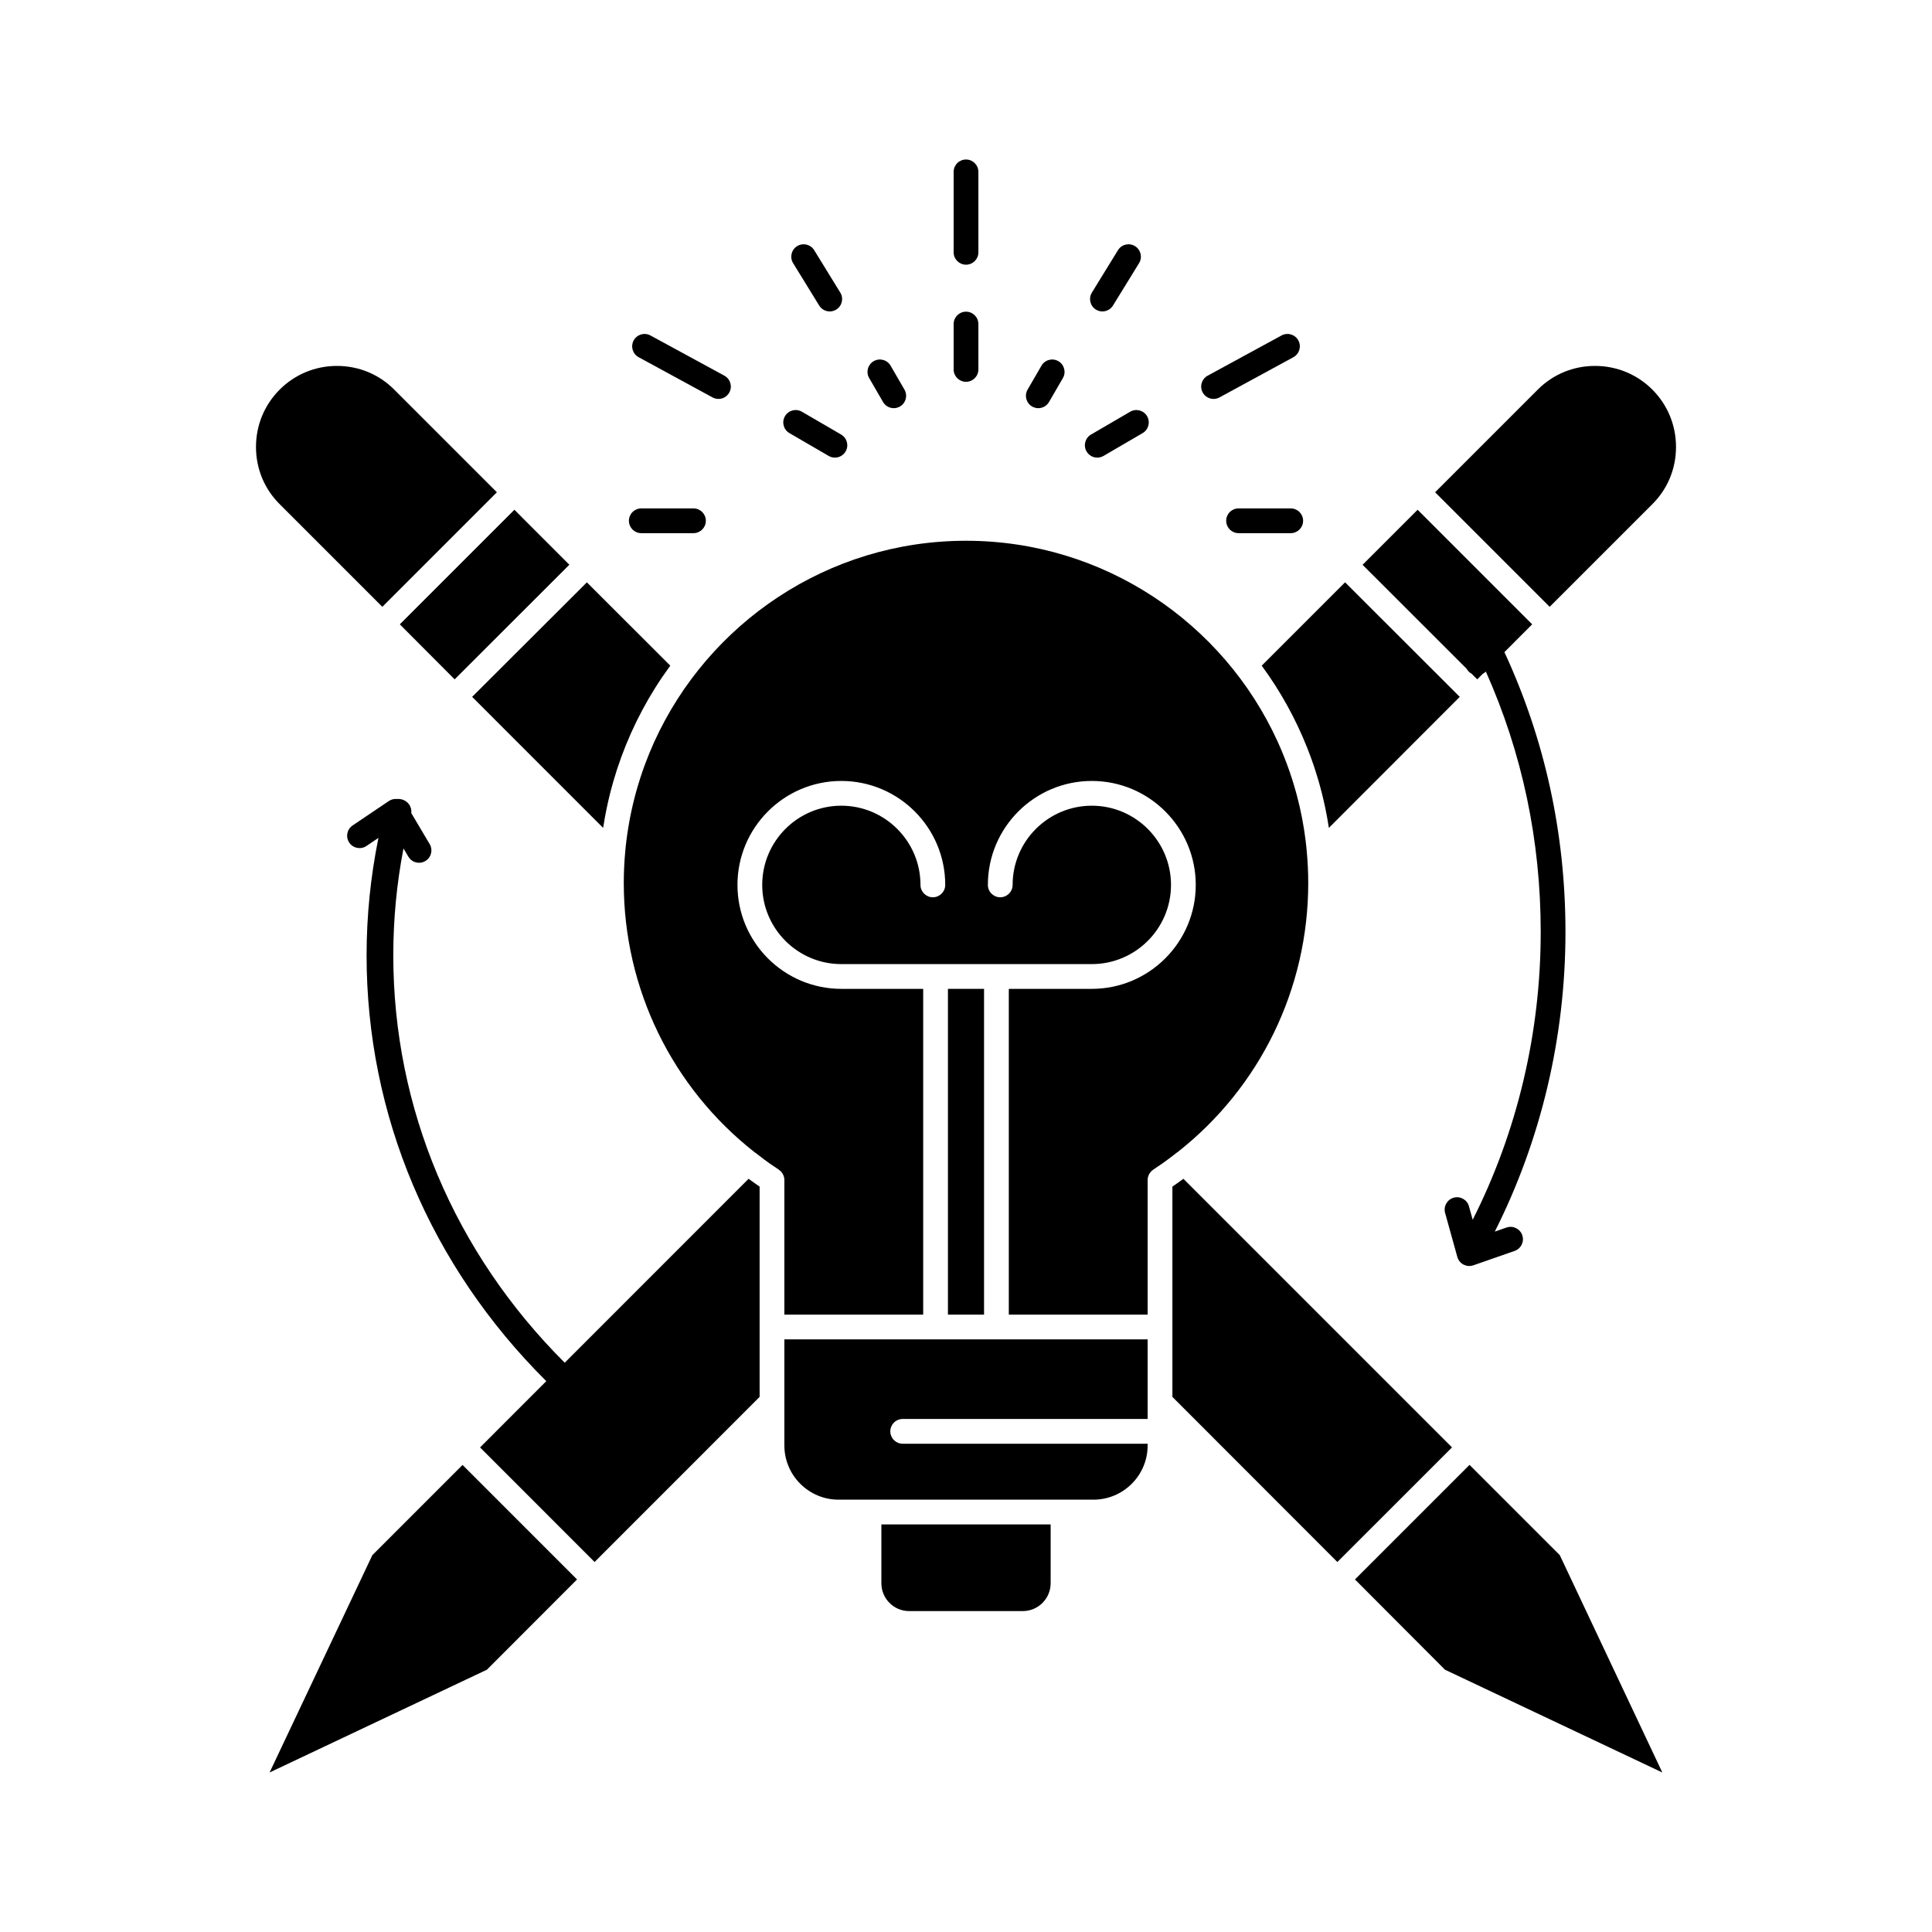
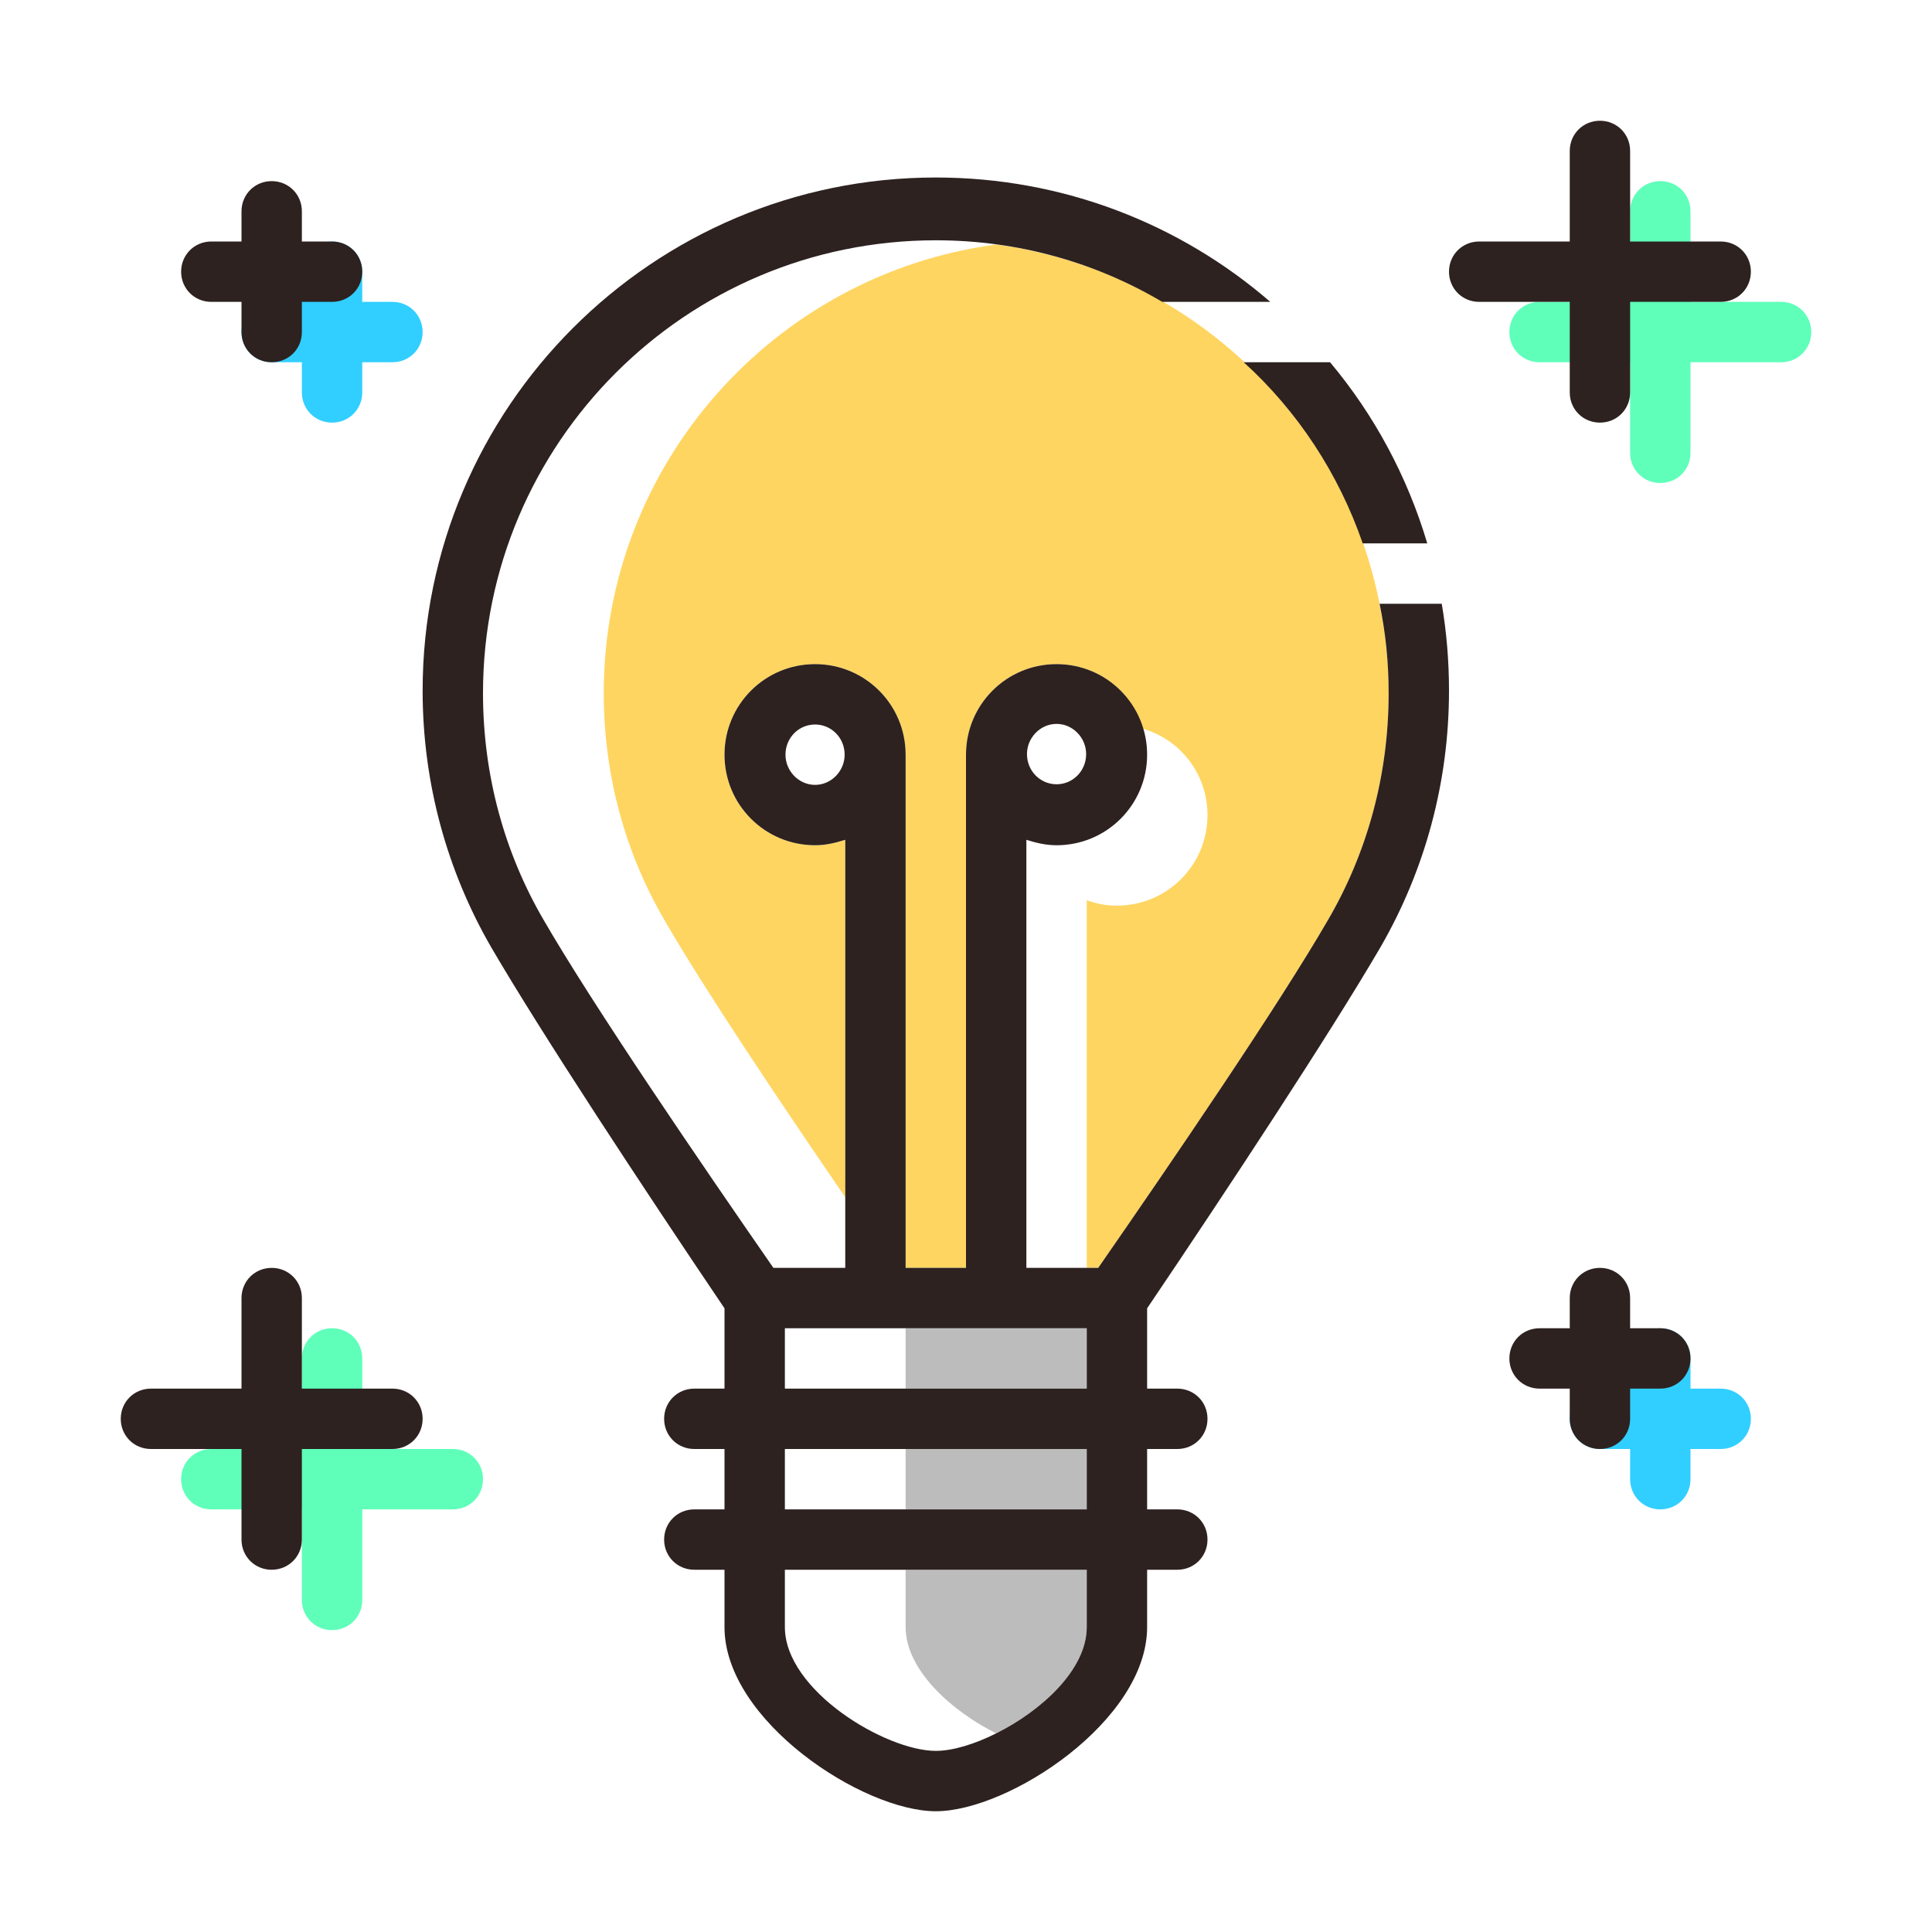
- <svg xmlns="http://www.w3.org/2000/svg" fill="#000000" width="800px" height="800px" viewBox="0 0 512 512" version="1.1" xml:space="preserve">
-   <g id="A_-_110_x2C__success_x2C__bulb_x2C__light_x2C__focus_x2C_">
-     <g>
-       <path d="M198.385,312.389l-48.729,48.745c-29.31-29.247-45.43-67.488-45.43-107.957c0-9.541,0.908-19.035,2.699-28.332    l1.303,2.193c0.613,1.032,1.704,1.606,2.823,1.606c0.569,0,1.146-0.148,1.671-0.46c1.558-0.925,2.07-2.938,1.146-4.495    l-4.871-8.201c0.213-1.669-0.895-3.266-2.651-3.676c-0.392-0.092-0.783-0.102-1.164-0.069c-0.747-0.066-1.498,0.109-2.125,0.532    l-9.614,6.481c-1.502,1.012-1.898,3.051-0.887,4.553c1.013,1.502,3.052,1.899,4.554,0.887l3.183-2.146    c-2.076,10.203-3.144,20.637-3.144,31.128c0,42.322,16.902,82.307,47.623,112.843l-17.555,17.563l30.356,30.359l43.734-43.755    V351.67v-37.198c-0.681-0.463-1.369-0.952-2.061-1.455C198.958,312.809,198.67,312.6,198.385,312.389z" />
-       <path d="M233.573,419.574c0,4.068,3.292,7.378,7.339,7.378h30.142c4.069,0,7.378-3.31,7.378-7.378v-15.586h-44.859V419.574z" />
-       <rect height="86.333" width="9.57" x="251.214" y="262.057" />
-       <path d="M207.867,371.545v11.521c0,7.919,6.443,14.362,14.362,14.362h8.064h51.418h8.066c7.918,0,14.36-6.443,14.36-14.362v-0.465    h-64.915c-1.812,0-3.28-1.468-3.28-3.28c0-1.811,1.469-3.279,3.28-3.279h64.915v-4.497v-16.596h-96.271V371.545z" />
-       <path d="M101.321,160.812l15.179-15.177l15.182-15.181l-27.208-27.208c-4.034-4.048-9.418-6.274-15.166-6.274    c-5.75,0-11.144,2.228-15.19,6.274c-4.06,4.06-6.29,9.475-6.279,15.25c0.011,5.738,2.238,11.101,6.27,15.103L101.321,160.812z" />
-       <polygon points="98.679,412.13 71.443,469.724 129.04,442.488 152.923,418.568 122.579,388.221   " />
-       <polygon points="120.484,180.035 150.888,149.662 136.321,135.092 105.955,165.454   " />
-       <path d="M159.837,219.398c0.112-0.74,0.24-1.475,0.369-2.21c0.022-0.13,0.042-0.261,0.065-0.391    c0.092-0.513,0.195-1.024,0.295-1.536c0.071-0.363,0.14-0.728,0.216-1.09c0.105-0.506,0.217-1.01,0.331-1.514    c0.08-0.354,0.16-0.708,0.244-1.061c0.123-0.519,0.249-1.036,0.38-1.552c0.078-0.308,0.16-0.614,0.241-0.921    c0.148-0.56,0.296-1.12,0.455-1.676c0.028-0.099,0.059-0.197,0.087-0.296c0.628-2.185,1.333-4.346,2.113-6.48    c0.013-0.036,0.025-0.071,0.039-0.107c3.141-8.568,7.483-16.698,12.961-24.158l-22.105-22.079l-30.407,30.349L159.837,219.398z" />
-       <path d="M410.678,160.812l27.209-27.205c4.037-4.009,6.263-9.374,6.273-15.111c0.012-5.775-2.218-11.19-6.273-15.251    c-4.049-4.045-9.444-6.273-15.195-6.273c-5.749,0-11.133,2.226-15.162,6.27l-27.209,27.212l15.181,15.181L410.678,160.812z" />
-       <polygon points="389.438,388.209 359.075,418.569 382.928,442.488 440.535,469.729 413.359,412.129   " />
-       <path d="M388.68,177.234c0.134,0.239,0.287,0.469,0.479,0.675c0.247,0.266,0.528,0.464,0.825,0.627l1.501,1.5l1.476-1.478    c0.287-0.154,0.562-0.338,0.805-0.586c9.651,21.607,14.54,44.799,14.54,69.01c0,26.731-6.225,52.925-18.026,76.267l-0.99-3.565    c-0.484-1.745-2.295-2.769-4.039-2.283c-1.744,0.484-2.768,2.293-2.283,4.038l3.24,11.666c0.243,0.874,0.836,1.608,1.64,2.029    c0.063,0.031,0.13,0.044,0.192,0.072c0.161,0.075,0.322,0.137,0.488,0.184c0.055,0.015,0.11,0.023,0.167,0.036    c0.222,0.05,0.446,0.081,0.67,0.081c0.159,0,0.316-0.015,0.472-0.039c0.083-0.013,0.165-0.032,0.248-0.051    c0.055-0.013,0.109-0.025,0.164-0.042c0.066-0.019,0.134-0.028,0.199-0.051l10.945-3.818c1.711-0.597,2.613-2.467,2.018-4.177    c-0.598-1.71-2.468-2.615-4.178-2.017l-3.1,1.081c12.264-24.314,18.732-51.585,18.732-79.411c0-26.068-5.452-51.001-16.178-74.162    l7.354-7.369l-30.357-30.36l-14.588,14.586l2.6,2.597L388.68,177.234z" />
-       <path d="M312.105,305.3c21.793-17.142,34.592-43.243,34.592-71.296c0-2.823-0.136-5.614-0.391-8.373    c-0.041-0.468-0.088-0.935-0.137-1.401c-0.049-0.457-0.101-0.914-0.157-1.369c-0.087-0.695-0.18-1.388-0.282-2.079    c-0.059-0.407-0.123-0.814-0.187-1.219c-0.117-0.717-0.239-1.434-0.372-2.147c-0.063-0.348-0.131-0.694-0.199-1.041    c-0.145-0.729-0.299-1.457-0.461-2.181c-0.051-0.231-0.1-0.464-0.152-0.694c-0.199-0.864-0.417-1.723-0.643-2.578    c-0.091-0.351-0.188-0.699-0.283-1.048c-0.17-0.616-0.348-1.229-0.531-1.84c-0.104-0.348-0.205-0.695-0.313-1.042    c-0.24-0.769-0.492-1.533-0.754-2.295c-0.152-0.446-0.31-0.89-0.471-1.333c-0.146-0.411-0.3-0.82-0.453-1.229    c-0.395-1.047-0.805-2.085-1.236-3.114c-0.042-0.102-0.082-0.205-0.126-0.308c-0.258-0.607-0.523-1.21-0.794-1.811    c-0.064-0.143-0.129-0.284-0.192-0.426c-14.302-31.335-45.931-53.168-82.564-53.168c-36.7,0-68.378,21.914-82.639,53.344    c-0.017,0.038-0.034,0.074-0.051,0.111c-0.828,1.832-1.593,3.696-2.3,5.59c-0.106,0.287-0.213,0.572-0.317,0.859    c-0.191,0.528-0.38,1.058-0.561,1.59c-0.156,0.456-0.303,0.914-0.451,1.373c-0.227,0.702-0.445,1.408-0.655,2.117    c-0.142,0.48-0.282,0.959-0.415,1.44c-0.121,0.433-0.239,0.867-0.353,1.302c-0.172,0.657-0.335,1.317-0.493,1.979    c-0.117,0.49-0.228,0.982-0.336,1.477c-0.131,0.593-0.257,1.187-0.375,1.782c-0.082,0.412-0.162,0.824-0.238,1.237    c-0.113,0.61-0.217,1.222-0.317,1.834c-0.091,0.559-0.177,1.12-0.258,1.683c-0.086,0.599-0.169,1.199-0.244,1.8    c-0.059,0.474-0.112,0.95-0.164,1.427c-0.049,0.459-0.093,0.921-0.135,1.383c-0.254,2.756-0.39,5.546-0.39,8.367    c0,28.067,12.813,54.181,34.625,71.322c0.069,0.046,0.142,0.083,0.208,0.135c0.85,0.675,1.674,1.3,2.489,1.901    c0.416,0.303,0.828,0.608,1.25,0.904c0.073,0.052,0.146,0.102,0.218,0.153c0.753,0.525,1.513,1.042,2.285,1.547    c0.132,0.086,0.238,0.198,0.354,0.301c0.086,0.075,0.185,0.139,0.262,0.223c0.112,0.121,0.195,0.263,0.287,0.399    c0.059,0.087,0.133,0.165,0.183,0.256c0.085,0.158,0.137,0.33,0.196,0.5c0.03,0.086,0.076,0.164,0.099,0.253    c0.067,0.262,0.103,0.534,0.103,0.813v35.679h36.788v-86.333h-21.704c-15.171,0-27.514-12.359-27.514-27.549    c0-15.188,12.343-27.546,27.514-27.546c15.189,0,27.546,12.358,27.546,27.546c0,1.812-1.468,3.28-3.28,3.28    c-1.811,0-3.28-1.468-3.28-3.28c0-11.572-9.414-20.987-20.986-20.987c-11.554,0-20.954,9.415-20.954,20.987    c0,11.574,9.4,20.989,20.954,20.989h66.391c11.571,0,20.986-9.416,20.986-20.989c0-11.572-9.415-20.987-20.986-20.987    c-11.572,0-20.986,9.415-20.986,20.987c0,1.812-1.469,3.28-3.279,3.28c-1.813,0-3.279-1.468-3.279-3.28    c0-15.188,12.355-27.546,27.545-27.546s27.546,12.358,27.546,27.546c0,15.19-12.356,27.549-27.546,27.549h-21.998v86.333h36.794    v-35.679c0-0.278,0.036-0.551,0.103-0.813c0.023-0.09,0.07-0.169,0.101-0.255c0.059-0.169,0.11-0.34,0.196-0.498    c0.047-0.089,0.121-0.164,0.178-0.249c0.093-0.139,0.178-0.283,0.291-0.406c0.072-0.079,0.166-0.139,0.246-0.21    c0.121-0.107,0.232-0.224,0.37-0.313c0.754-0.494,1.497-0.999,2.233-1.514c0.115-0.08,0.23-0.16,0.346-0.242    c0.336-0.237,0.668-0.482,1.001-0.724c0.866-0.636,1.744-1.303,2.655-2.025C311.937,305.398,312.022,305.354,312.105,305.3z" />
-       <path d="M313.617,312.392c-0.315,0.231-0.632,0.46-0.95,0.688c-0.663,0.481-1.319,0.95-1.97,1.392v37.198v18.518l43.72,43.763    l30.382-30.379L313.617,312.392z" />
-       <path d="M346.446,198.245c0.031,0.083,0.063,0.164,0.097,0.246c0.255,0.647,0.502,1.297,0.743,1.949    c0.061,0.167,0.121,0.337,0.182,0.505c0.226,0.619,0.446,1.239,0.659,1.863c0.043,0.128,0.084,0.258,0.126,0.386    c0.362,1.083,0.702,2.171,1.024,3.265c0.108,0.363,0.219,0.723,0.32,1.087c0.125,0.436,0.24,0.875,0.357,1.313    c0.117,0.438,0.234,0.876,0.346,1.317c0.105,0.419,0.207,0.84,0.308,1.262c0.111,0.466,0.22,0.934,0.323,1.403    c0.09,0.407,0.182,0.814,0.268,1.224c0.104,0.499,0.201,1.001,0.299,1.502c0.072,0.385,0.152,0.771,0.221,1.157    c0.131,0.725,0.251,1.453,0.365,2.183c0.025,0.163,0.057,0.325,0.082,0.489l34.684-34.718l-30.394-30.362l-22.089,22.09    C339.349,183.188,343.39,190.526,346.446,198.245z" />
-       <path d="M256.003,70.146c1.811,0,3.28-1.468,3.28-3.28V45.551c0-1.812-1.469-3.28-3.28-3.28c-1.812,0-3.28,1.468-3.28,3.28v21.314    C252.724,68.678,254.192,70.146,256.003,70.146z" />
-       <path d="M321.609,105.72c0.529,0,1.067-0.128,1.564-0.399l19.586-10.658c1.593-0.866,2.18-2.858,1.314-4.449    c-0.865-1.591-2.857-2.179-4.449-1.313l-19.586,10.658c-1.59,0.866-2.18,2.857-1.314,4.448    C319.32,105.1,320.447,105.72,321.609,105.72z" />
-       <path d="M169.246,94.663l19.587,10.658c0.498,0.271,1.035,0.399,1.565,0.399c1.163,0,2.289-0.62,2.883-1.712    c0.866-1.591,0.278-3.583-1.313-4.448l-19.587-10.658c-1.59-0.866-3.582-0.278-4.448,1.313    C167.067,91.805,167.655,93.797,169.246,94.663z" />
-       <path d="M290.437,82.046c0.536,0.33,1.13,0.487,1.717,0.487c1.101,0,2.177-0.554,2.796-1.561l6.914-11.234    c0.947-1.542,0.467-3.563-1.074-4.512c-1.545-0.95-3.564-0.469-4.514,1.074l-6.913,11.234    C288.414,79.077,288.894,81.096,290.437,82.046z" />
-       <path d="M342.057,134.733h-13.825c-1.812,0-3.28,1.468-3.28,3.28c0,1.811,1.469,3.28,3.28,3.28h13.825    c1.813,0,3.28-1.469,3.28-3.28C345.337,136.201,343.869,134.733,342.057,134.733z" />
-       <path d="M169.95,141.292h13.826c1.812,0,3.28-1.469,3.28-3.28c0-1.812-1.468-3.28-3.28-3.28H169.95c-1.812,0-3.28,1.468-3.28,3.28    C166.67,139.824,168.138,141.292,169.95,141.292z" />
-       <path d="M217.096,80.972c0.62,1.007,1.695,1.561,2.797,1.561c0.586,0,1.18-0.157,1.716-0.487c1.542-0.95,2.023-2.969,1.074-4.512    l-6.913-11.234c-0.95-1.543-2.969-2.022-4.513-1.074c-1.542,0.949-2.023,2.97-1.074,4.512L217.096,80.972z" />
-       <path d="M256.003,101.184c1.811,0,3.28-1.468,3.28-3.28V85.877c0-1.811-1.469-3.28-3.28-3.28c-1.812,0-3.28,1.469-3.28,3.28    v12.027C252.724,99.716,254.192,101.184,256.003,101.184z" />
-       <path d="M290.789,121.274c0.561,0,1.13-0.145,1.65-0.447l10.367-6.048c1.565-0.913,2.094-2.921,1.182-4.486    c-0.914-1.565-2.922-2.094-4.486-1.181l-10.369,6.048c-1.564,0.913-2.094,2.921-1.18,4.486    C288.563,120.691,289.66,121.274,290.789,121.274z" />
-       <path d="M209.209,114.78l10.401,6.049c0.519,0.301,1.086,0.444,1.646,0.444c1.13,0,2.23-0.584,2.839-1.631    c0.911-1.566,0.379-3.574-1.187-4.484l-10.402-6.049c-1.565-0.91-3.573-0.379-4.484,1.187    C207.111,111.862,207.643,113.87,209.209,114.78z" />
-       <path d="M273.516,107.726c0.518,0.3,1.084,0.443,1.642,0.443c1.134,0,2.233-0.586,2.841-1.635l3.676-6.336    c0.907-1.567,0.375-3.575-1.192-4.483c-1.568-0.907-3.574-0.373-4.483,1.192l-3.674,6.336    C271.414,104.81,271.949,106.817,273.516,107.726z" />
-       <path d="M234.015,106.533c0.608,1.049,1.709,1.635,2.84,1.635c0.558,0,1.125-0.143,1.642-0.443    c1.567-0.909,2.101-2.916,1.192-4.482l-3.674-6.337c-0.908-1.565-2.915-2.099-4.482-1.192c-1.567,0.909-2.102,2.916-1.192,4.482    L234.015,106.533z" />
-     </g>
+ <svg xmlns="http://www.w3.org/2000/svg" version="1.1" id="Capa_1" width="800px" height="800px" viewBox="0 0 32 32" enable-background="new 0 0 32 32" xml:space="preserve">
+   <path fill="#31CFFF" d="M29,23.5c0,0.28-0.22,0.5-0.5,0.5H28v0.5c0,0.28-0.22,0.5-0.5,0.5S27,24.78,27,24.5V24h-0.5  c-0.28,0-0.5-0.22-0.5-0.5s0.22-0.5,0.5-0.5H27v-0.5c0-0.28,0.22-0.5,0.5-0.5s0.5,0.22,0.5,0.5V23h0.5C28.78,23,29,23.22,29,23.5z" />
+   <path fill="#5FFFBA" d="M8,24.5C8,24.78,7.78,25,7.5,25H6v1.5C6,26.78,5.78,27,5.5,27S5,26.78,5,26.5V25H3.5C3.22,25,3,24.78,3,24.5  S3.22,24,3.5,24H5v-1.5C5,22.22,5.22,22,5.5,22S6,22.22,6,22.5V24h1.5C7.78,24,8,24.22,8,24.5z" />
+   <path fill="#5FFFBA" d="M30,5.5C30,5.78,29.78,6,29.5,6H28v1.5C28,7.78,27.78,8,27.5,8S27,7.78,27,7.5V6h-1.5  C25.22,6,25,5.78,25,5.5S25.22,5,25.5,5H27V3.5C27,3.22,27.22,3,27.5,3S28,3.22,28,3.5V5h1.5C29.78,5,30,5.22,30,5.5z" />
+   <path fill="#31CFFF" d="M7,5.5C7,5.78,6.78,6,6.5,6H6v0.5C6,6.78,5.78,7,5.5,7S5,6.78,5,6.5V6H4.5C4.22,6,4,5.78,4,5.5S4.22,5,4.5,5  H5V4.5C5,4.22,5.22,4,5.5,4S6,4.22,6,4.5V5h0.5C6.78,5,7,5.22,7,5.5z" />
+   <path fill="#FFD561" d="M22.96,10.73c-0.02-0.24-0.06-0.48-0.11-0.71c0-0.01,0-0.01,0-0.02c-0.42-2.13-1.76-3.94-3.58-5  c-0.14-0.09-0.289-0.16-0.439-0.23c-0.23-0.12-0.46-0.22-0.7-0.31c-0.33-0.12-0.67-0.23-1.02-0.3c-0.2-0.05-0.4-0.08-0.601-0.11  H16.5C12.83,4.54,10,7.68,10,11.48c0,1.37,0.36,2.65,1,3.75c0.65,1.13,1.91,3.01,3,4.6v-5.92C13.84,13.96,13.68,14,13.5,14  c-0.83,0-1.5-0.67-1.5-1.5s0.67-1.5,1.5-1.5s1.5,0.67,1.5,1.5V21h1v-8.5c0-0.83,0.67-1.5,1.5-1.5c0.68,0,1.25,0.45,1.43,1.07  C19.55,12.25,20,12.82,20,13.5c0,0.83-0.67,1.5-1.5,1.5c-0.18,0-0.34-0.03-0.5-0.09V21h0.19c0.76-1.09,1.75-2.54,2.59-3.82  c0.1-0.14,0.189-0.28,0.27-0.42c0.38-0.58,0.71-1.11,0.95-1.53c0.64-1.1,1-2.38,1-3.75C23,11.22,22.99,10.98,22.96,10.73z" />
+   <g>
+     <path fill="#2D2220" d="M22.03,6H20.6c0.891,0.81,1.57,1.84,1.971,3h1.069C23.31,7.89,22.76,6.87,22.03,6z" />
+     <path fill="#BCBCBC" d="M18,22c0,0,0,0.41,0,1h-3c0-0.59,0-1,0-1H18z" />
+     <rect x="15" y="24" fill="#BCBCBC" width="3" height="1" />
+     <path fill="#BCBCBC" d="M15,26h3v0.95c0,0.71-0.76,1.39-1.5,1.76c-0.74-0.37-1.5-1.05-1.5-1.76V26z" />
  </g>
-   <g id="Layer_1" />
+   <path fill="#2D2220" d="M28,22.5c0,0.28-0.22,0.5-0.5,0.5H27v0.5c0,0.28-0.22,0.5-0.5,0.5S26,23.78,26,23.5V23h-0.5  c-0.28,0-0.5-0.22-0.5-0.5s0.22-0.5,0.5-0.5H26v-0.5c0-0.28,0.22-0.5,0.5-0.5s0.5,0.22,0.5,0.5V22h0.5C27.78,22,28,22.22,28,22.5z" />
+   <path fill="#2D2220" d="M7,23.5C7,23.78,6.78,24,6.5,24H5v1.5C5,25.78,4.78,26,4.5,26S4,25.78,4,25.5V24H2.5C2.22,24,2,23.78,2,23.5  S2.22,23,2.5,23H4v-1.5C4,21.22,4.22,21,4.5,21S5,21.22,5,21.5V23h1.5C6.78,23,7,23.22,7,23.5z" />
+   <path fill="#2D2220" d="M29,4.5C29,4.78,28.78,5,28.5,5H27v1.5C27,6.78,26.78,7,26.5,7S26,6.78,26,6.5V5h-1.5  C24.22,5,24,4.78,24,4.5S24.22,4,24.5,4H26V2.5C26,2.22,26.22,2,26.5,2S27,2.22,27,2.5V4h1.5C28.78,4,29,4.22,29,4.5z" />
+   <path fill="#2D2220" d="M6,4.5C6,4.78,5.78,5,5.5,5H5v0.5C5,5.78,4.78,6,4.5,6S4,5.78,4,5.5V5H3.5C3.22,5,3,4.78,3,4.5S3.22,4,3.5,4  H4V3.5C4,3.22,4.22,3,4.5,3S5,3.22,5,3.5V4h0.5C5.78,4,6,4.22,6,4.5z" />
+   <path fill="#2D2220" d="M22.87,15.68c0.72-1.25,1.13-2.7,1.13-4.24c0-0.49-0.04-0.97-0.12-1.44h-1.03C22.95,10.48,23,10.97,23,11.48  c0,1.37-0.36,2.65-1,3.75c-0.82,1.42-2.61,4.04-3.81,5.77H17v-7.09c0.16,0.05,0.32,0.09,0.5,0.09c0.83,0,1.5-0.67,1.5-1.5  S18.33,11,17.5,11S16,11.67,16,12.5V21h-1v-8.5c0-0.83-0.67-1.5-1.5-1.5S12,11.67,12,12.5s0.67,1.5,1.5,1.5  c0.18,0,0.34-0.04,0.5-0.09V21h-1.19c-1.2-1.73-2.99-4.35-3.81-5.77c-0.64-1.1-1-2.38-1-3.75c0-4.14,3.36-7.5,7.5-7.5  c1.37,0,2.65,0.37,3.75,1.02h1.79c-1.49-1.29-3.43-2.06-5.54-2.06c-4.69,0-8.5,3.81-8.5,8.5c0,1.54,0.41,2.99,1.13,4.24  c0.84,1.44,2.54,4.02,3.87,5.99V23h-0.5c-0.28,0-0.5,0.22-0.5,0.5s0.22,0.5,0.5,0.5H12v1h-0.5c-0.28,0-0.5,0.22-0.5,0.5  s0.22,0.5,0.5,0.5H12v0.95C12,28.5,14.29,30,15.5,30s3.5-1.5,3.5-3.05V26h0.5c0.28,0,0.5-0.22,0.5-0.5S19.78,25,19.5,25H19v-1h0.5  c0.28,0,0.5-0.22,0.5-0.5S19.78,23,19.5,23H19v-1.33C20.33,19.7,22.03,17.12,22.87,15.68z M17.5,11.99c0.27,0,0.49,0.23,0.49,0.5  c0,0.28-0.221,0.5-0.49,0.5s-0.49-0.22-0.49-0.5C17.01,12.22,17.23,11.99,17.5,11.99z M13.5,13c-0.27,0-0.49-0.23-0.49-0.5  c0-0.28,0.22-0.5,0.49-0.5s0.49,0.22,0.49,0.5C13.99,12.77,13.77,13,13.5,13z M18,26.95c0,0.71-0.76,1.39-1.5,1.76  c-0.36,0.18-0.72,0.29-1,0.29c-0.83,0-2.5-1-2.5-2.05V26h5V26.95z M18,25h-5v-1h5V25z M18,23h-5c0-0.59,0-1,0-1h5  C18,22,18,22.41,18,23z" />
</svg>
